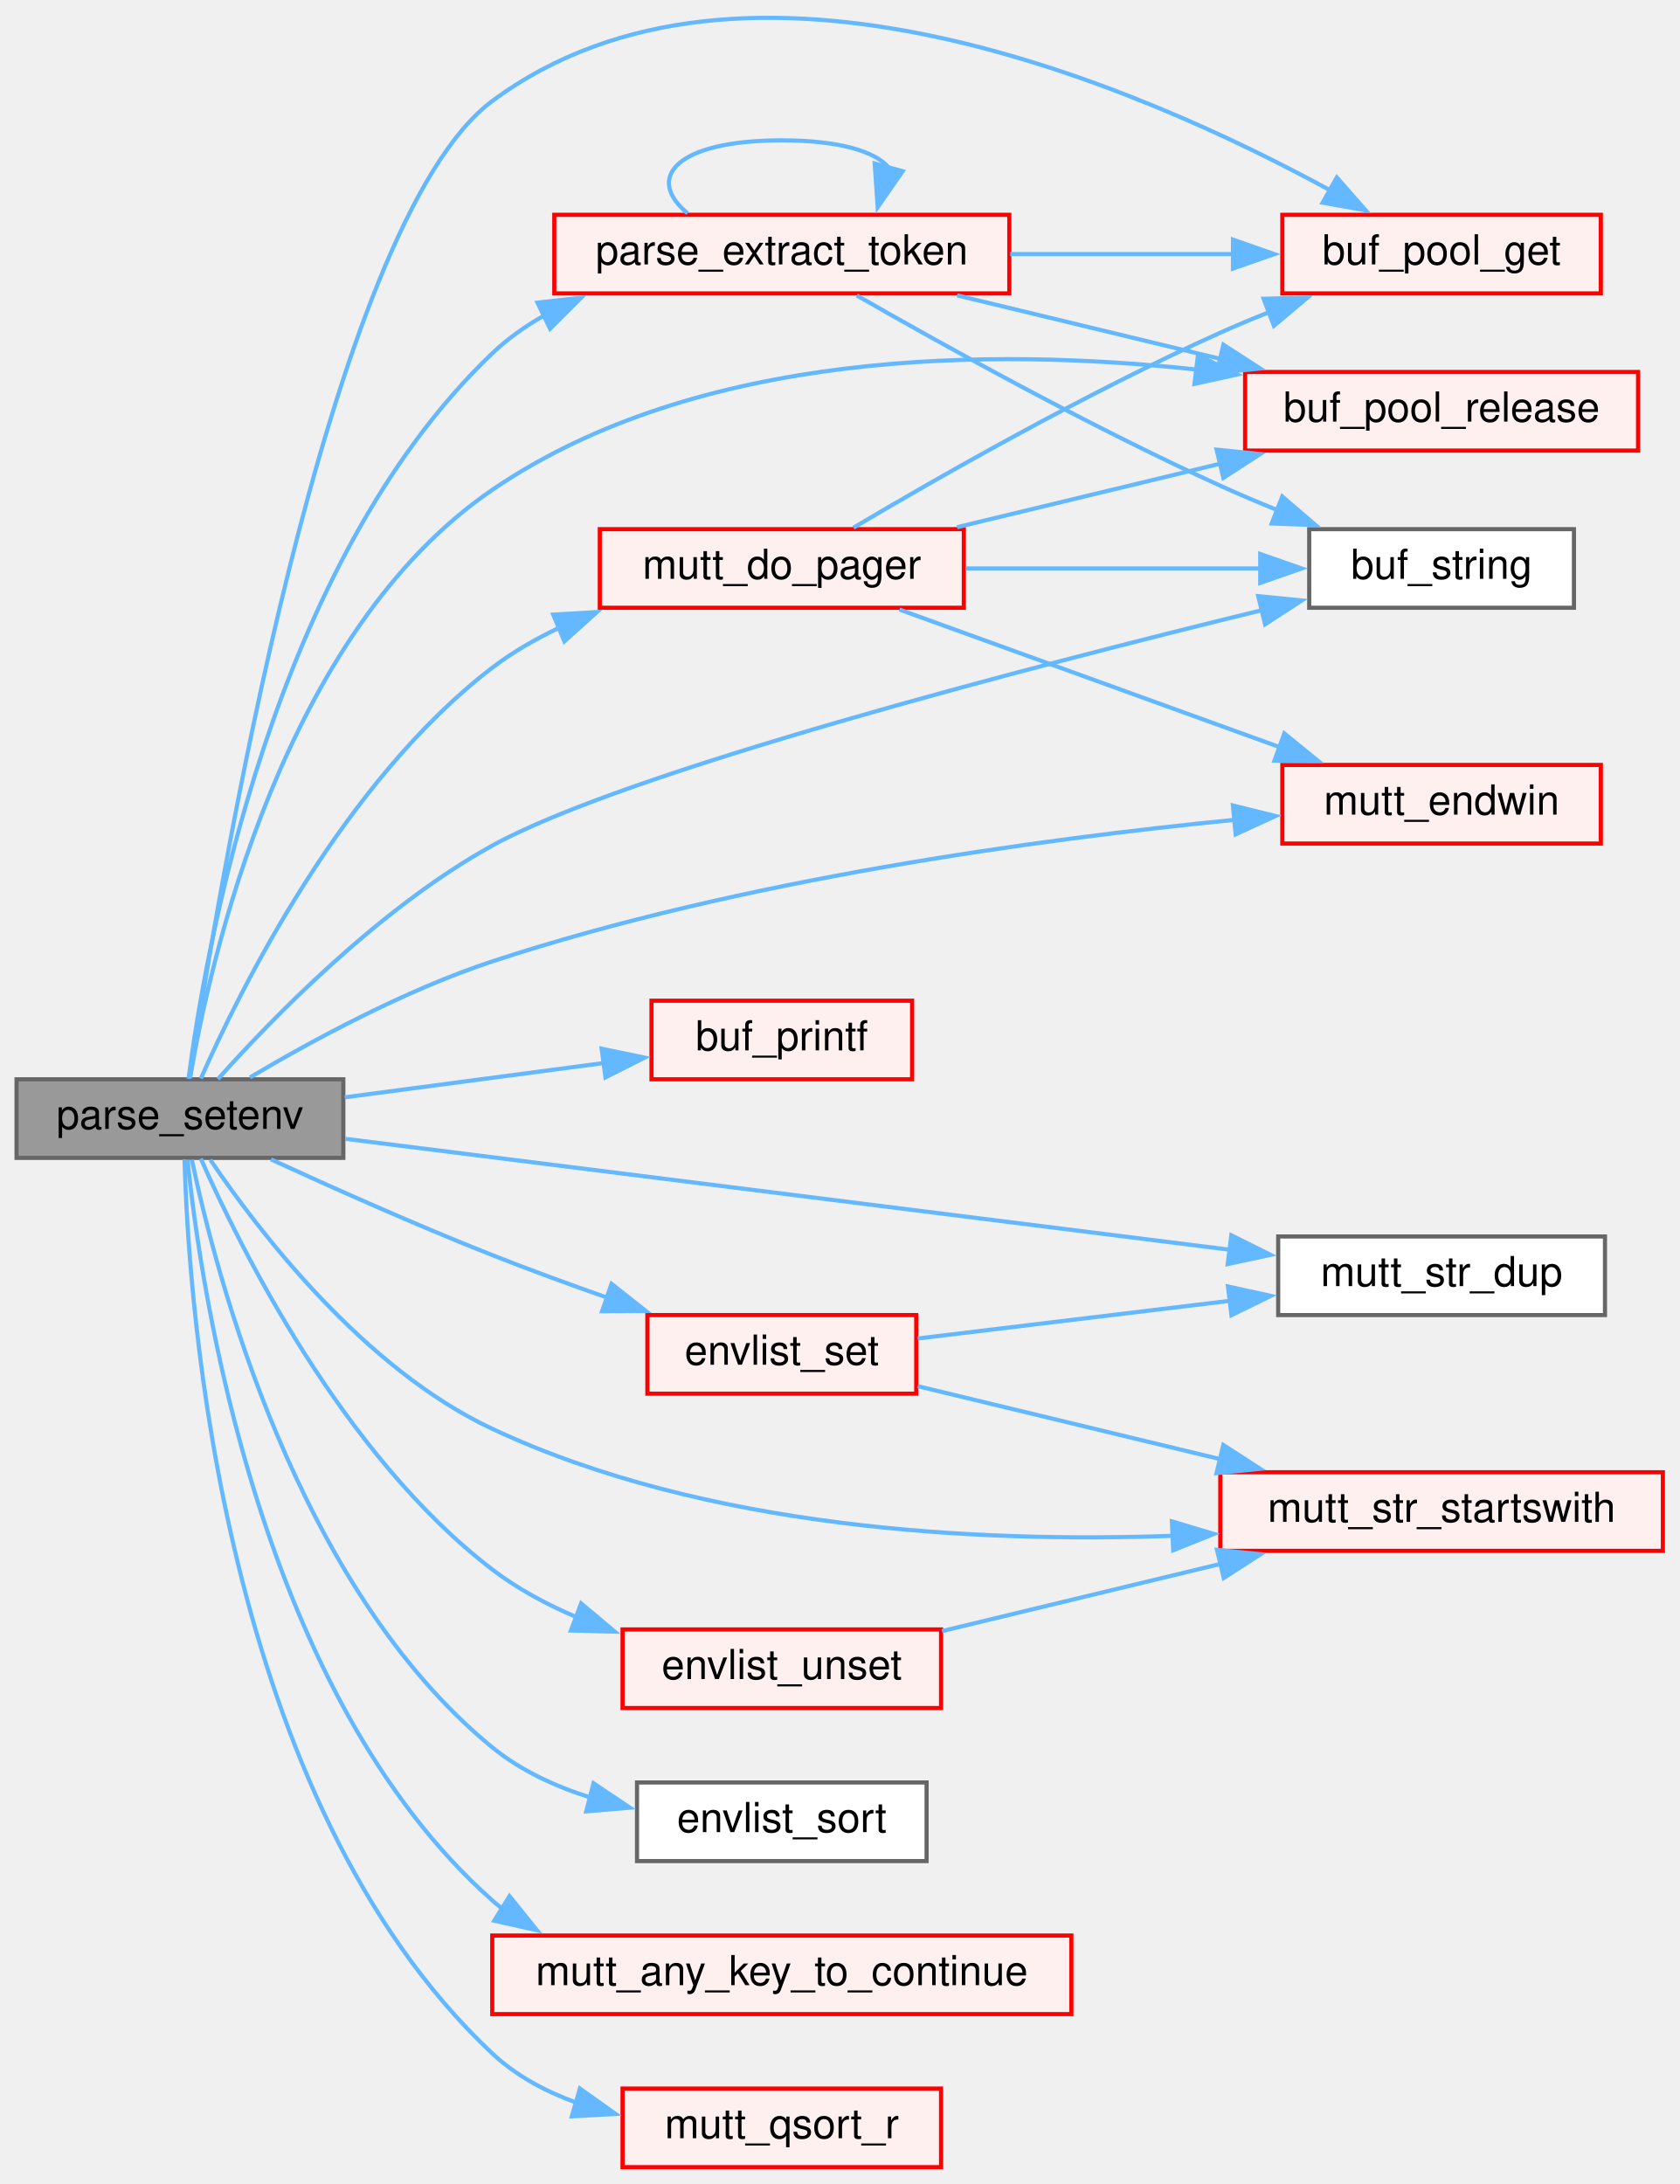
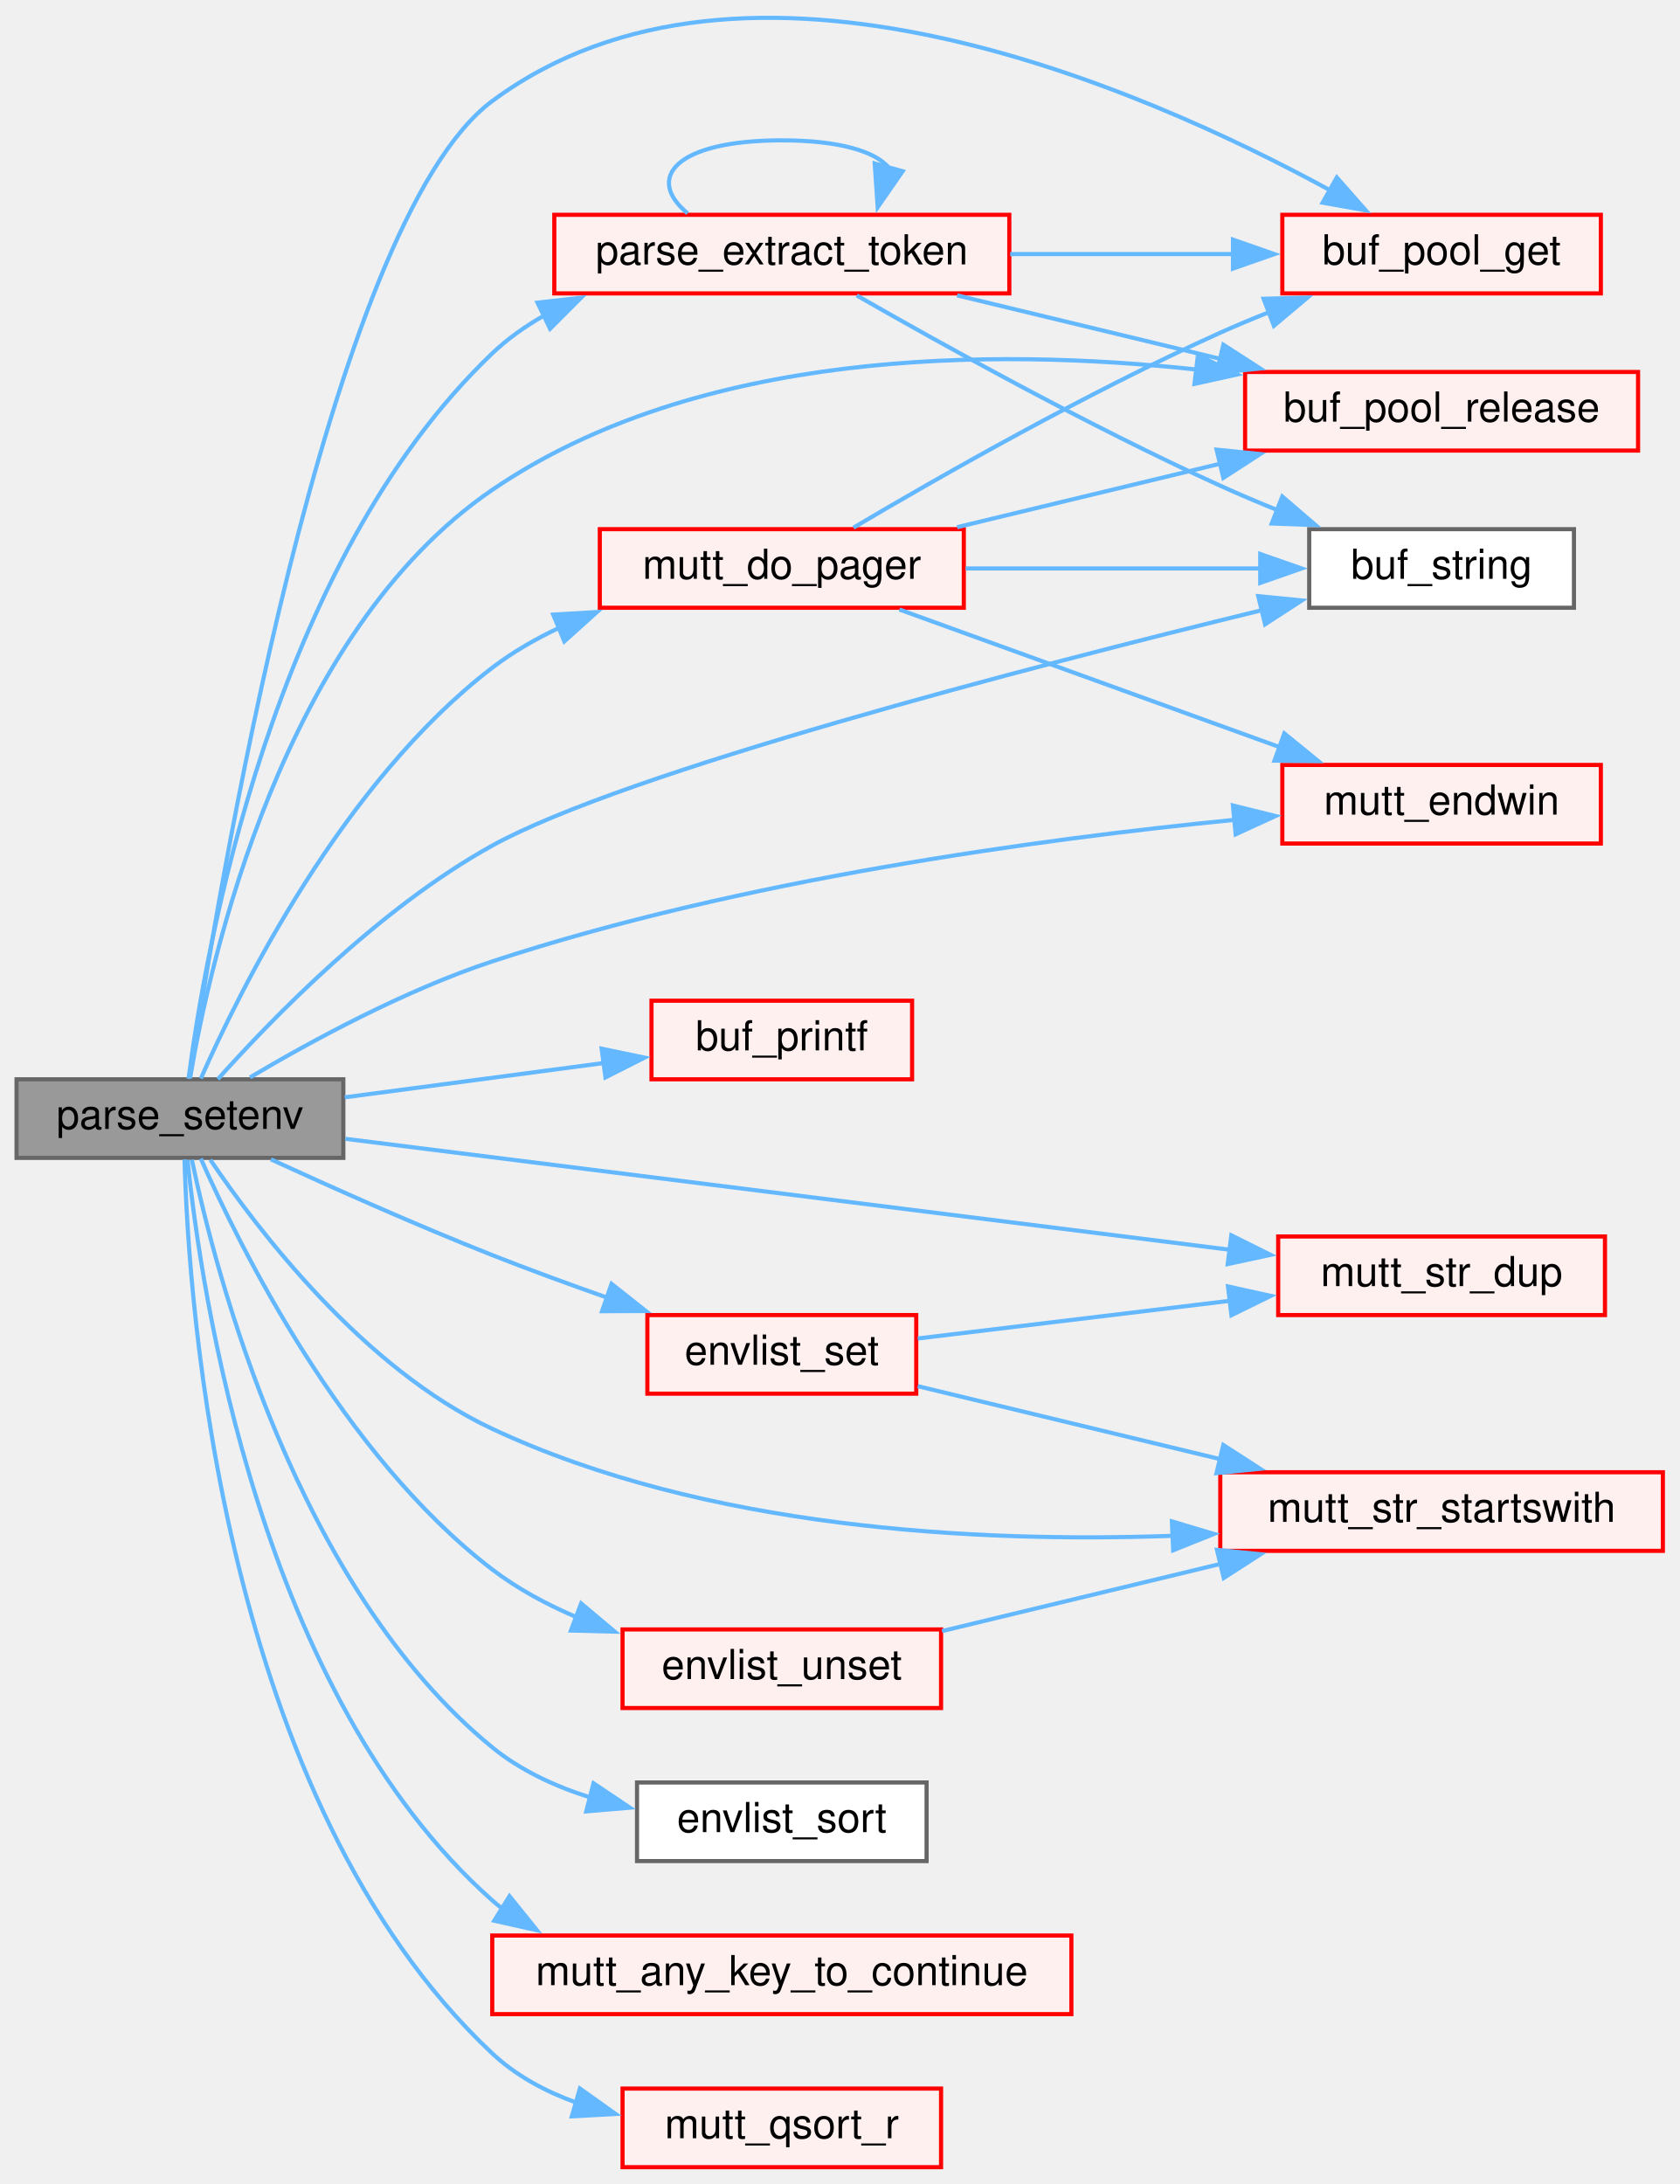
<svg xmlns="http://www.w3.org/2000/svg" xmlns:xlink="http://www.w3.org/1999/xlink" width="406pt" height="528pt" viewBox="0.00 0.00 406.00 527.86">
  <g id="graph0" class="graph" transform="scale(1 1) rotate(0) translate(4 523.86)">
    <g id="node1" class="node">
      <g id="a_node1">
        <a xlink:title="Parse the 'setenv' and 'unsetenv' commands - Implements Command::parse() -.">
          <polygon fill="#999999" stroke="#666666" points="79,-263 0,-263 0,-244 79,-244 79,-263" />
          <text text-anchor="middle" x="39.5" y="-251" font-family="Helvetica,sans-Serif" font-size="10.00">parse_setenv</text>
        </a>
      </g>
    </g>
    <g id="node2" class="node">
      <g id="a_node2">
        <a xlink:href="pool_8c.html#a41cba27c25d33cb6822789a2856093f2" target="_top" xlink:title="Get a Buffer from the pool.">
          <polygon fill="#fff0f0" stroke="red" points="383,-472 306,-472 306,-453 383,-453 383,-472" />
          <text text-anchor="middle" x="344.5" y="-460" font-family="Helvetica,sans-Serif" font-size="10.00">buf_pool_get</text>
        </a>
      </g>
    </g>
    <g id="edge1" class="edge">
      <path fill="none" stroke="#63b8ff" d="M41.9,-263.23C48.17,-305.19 75.04,-469.85 115,-499.5 176.1,-544.84 271.8,-502.88 317.51,-477.95" />
      <polygon fill="#63b8ff" stroke="#63b8ff" points="319.17,-481.03 326.17,-473.08 315.74,-474.93 319.17,-481.03" />
    </g>
    <g id="node3" class="node">
      <g id="a_node3">
        <a xlink:href="pool_8c.html#a4cc6068279461cb8628219586dfa35a1" target="_top" xlink:title="Return a Buffer to the pool.">
          <polygon fill="#fff0f0" stroke="red" points="392,-434 297,-434 297,-415 392,-415 392,-434" />
          <text text-anchor="middle" x="344.5" y="-422" font-family="Helvetica,sans-Serif" font-size="10.00">buf_pool_release</text>
        </a>
      </g>
    </g>
    <g id="edge2" class="edge">
      <path fill="none" stroke="#63b8ff" d="M41.98,-263.49C46.72,-291.47 64.27,-370.87 115,-405.5 164.87,-439.54 235.86,-439.92 285.44,-434.57" />
      <polygon fill="#63b8ff" stroke="#63b8ff" points="285.6,-438.07 295.11,-433.4 284.77,-431.12 285.6,-438.07" />
    </g>
    <g id="node4" class="node">
      <g id="a_node4">
        <a xlink:href="buffer_8c.html#a02123807d31181ac701b566226e93b33" target="_top" xlink:title="Format a string overwriting a Buffer.">
          <polygon fill="#fff0f0" stroke="red" points="216.5,-282 153.5,-282 153.5,-263 216.5,-263 216.5,-282" />
          <text text-anchor="middle" x="185" y="-270" font-family="Helvetica,sans-Serif" font-size="10.00">buf_printf</text>
        </a>
      </g>
    </g>
    <g id="edge3" class="edge">
      <path fill="none" stroke="#63b8ff" d="M79.33,-258.64C98.76,-261.21 122.3,-264.33 142.13,-266.96" />
      <polygon fill="#63b8ff" stroke="#63b8ff" points="141.45,-270.4 151.82,-268.24 142.37,-263.46 141.45,-270.4" />
    </g>
    <g id="node5" class="node">
      <g id="a_node5">
        <a xlink:href="buffer_8h.html#a728ebc5a947b77c8d56db44ce553a7ab" target="_top" xlink:title="Convert a buffer to a const char * &quot;string&quot;.">
          <polygon fill="white" stroke="#666666" points="376.5,-396 312.5,-396 312.5,-377 376.5,-377 376.5,-396" />
          <text text-anchor="middle" x="344.5" y="-384" font-family="Helvetica,sans-Serif" font-size="10.00">buf_string</text>
        </a>
      </g>
    </g>
    <g id="edge4" class="edge">
      <path fill="none" stroke="#63b8ff" d="M48.68,-263.04C61.43,-277.34 87.48,-304.28 115,-319.5 147.07,-337.23 244.31,-362.54 301.07,-376.42" />
      <polygon fill="#63b8ff" stroke="#63b8ff" points="300.18,-379.81 310.72,-378.77 301.83,-373 300.18,-379.81" />
    </g>
    <g id="node6" class="node">
      <g id="a_node6">
        <a xlink:href="envlist_8c.html#a8643dfebf12ab95f38021cf7fac716cc" target="_top" xlink:title="Set an environment variable.">
          <polygon fill="#fff0f0" stroke="red" points="217.5,-206 152.5,-206 152.5,-187 217.5,-187 217.5,-206" />
          <text text-anchor="middle" x="185" y="-194" font-family="Helvetica,sans-Serif" font-size="10.00">envlist_set</text>
        </a>
      </g>
    </g>
    <g id="edge5" class="edge">
      <path fill="none" stroke="#63b8ff" d="M61.5,-243.64C76.32,-236.83 96.71,-227.72 115,-220.5 123.89,-216.99 133.53,-213.47 142.7,-210.24" />
      <polygon fill="#63b8ff" stroke="#63b8ff" points="143.84,-213.55 152.14,-206.98 141.55,-206.94 143.84,-213.55" />
    </g>
    <g id="node7" class="node">
      <g id="a_node7">
        <a xlink:href="mutt_2string_8c.html#a3fe33d90e4814281cd57de048119c950" target="_top" xlink:title="Copy a string, safely.">
-           <polygon fill="white" stroke="#666666" points="384,-225 305,-225 305,-206 384,-206 384,-225" />
+           <polygon fill="#fff0f0" stroke="red" points="384,-225 305,-225 305,-206 384,-206 384,-225" />
          <text text-anchor="middle" x="344.5" y="-213" font-family="Helvetica,sans-Serif" font-size="10.00">mutt_str_dup</text>
        </a>
      </g>
    </g>
    <g id="edge19" class="edge">
      <path fill="none" stroke="#63b8ff" d="M79.49,-248.61C134.15,-241.76 233.56,-229.29 293.57,-221.76" />
      <polygon fill="#63b8ff" stroke="#63b8ff" points="293.67,-225.28 303.16,-220.56 292.8,-218.33 293.67,-225.28" />
    </g>
    <g id="node8" class="node">
      <g id="a_node8">
        <a xlink:href="mutt_2string_8c.html#a9bf968304f4f9b49e24215cb2e28d22d" target="_top" xlink:title="Check whether a string starts with a prefix.">
          <polygon fill="#fff0f0" stroke="red" points="398,-168 291,-168 291,-149 398,-149 398,-168" />
          <text text-anchor="middle" x="344.5" y="-156" font-family="Helvetica,sans-Serif" font-size="10.00">mutt_str_startswith</text>
        </a>
      </g>
    </g>
    <g id="edge20" class="edge">
      <path fill="none" stroke="#63b8ff" d="M46.86,-243.53C58.22,-226.72 83.75,-193.13 115,-178.5 166.64,-154.31 232,-150.93 279.58,-152.64" />
      <polygon fill="#63b8ff" stroke="#63b8ff" points="279.3,-156.13 289.45,-153.09 279.62,-149.14 279.3,-156.13" />
    </g>
    <g id="node9" class="node">
      <g id="a_node9">
        <a xlink:href="group__sort__api.html#ga387c03d3ad5d586efbe4cb66900ca57f" target="_top" xlink:title="Compare two environment strings - Implements sort_t -.">
          <polygon fill="white" stroke="#666666" points="220,-93 150,-93 150,-74 220,-74 220,-93" />
          <text text-anchor="middle" x="185" y="-81" font-family="Helvetica,sans-Serif" font-size="10.00">envlist_sort</text>
        </a>
      </g>
    </g>
    <g id="edge8" class="edge">
      <path fill="none" stroke="#63b8ff" d="M42.38,-243.55C48.07,-216.35 67.67,-140.18 115,-101.5 121.8,-95.94 130.13,-92.09 138.61,-89.41" />
      <polygon fill="#63b8ff" stroke="#63b8ff" points="139.48,-92.8 148.28,-86.91 137.73,-86.02 139.48,-92.8" />
    </g>
    <g id="node10" class="node">
      <g id="a_node10">
        <a xlink:href="envlist_8c.html#adfd13ffecec0c62acf36151a8ea41ac2" target="_top" xlink:title="Unset an environment variable.">
          <polygon fill="#fff0f0" stroke="red" points="223.5,-130 146.5,-130 146.5,-111 223.5,-111 223.5,-130" />
          <text text-anchor="middle" x="185" y="-118" font-family="Helvetica,sans-Serif" font-size="10.00">envlist_unset</text>
        </a>
      </g>
    </g>
    <g id="edge9" class="edge">
      <path fill="none" stroke="#63b8ff" d="M44.55,-243.82C53.85,-222.71 78.77,-172.21 115,-144.5 121.09,-139.84 128.16,-136.04 135.39,-132.96" />
      <polygon fill="#63b8ff" stroke="#63b8ff" points="136.49,-136.29 144.61,-129.47 134.02,-129.74 136.49,-136.29" />
    </g>
    <g id="node11" class="node">
      <g id="a_node11">
        <a xlink:href="curs__lib_8c.html#ab6a61cdfcf8c2c73ee59381c79c79774" target="_top" xlink:title="Prompt the user to 'press any key' and wait.">
          <polygon fill="#fff0f0" stroke="red" points="255,-56 115,-56 115,-37 255,-37 255,-56" />
          <text text-anchor="middle" x="185" y="-44" font-family="Helvetica,sans-Serif" font-size="10.00">mutt_any_key_to_continue</text>
        </a>
      </g>
    </g>
    <g id="edge11" class="edge">
      <path fill="none" stroke="#63b8ff" d="M41.34,-243.51C44.54,-212.08 58.78,-114.33 115,-64.5 115.79,-63.8 116.6,-63.13 117.44,-62.48" />
      <polygon fill="#63b8ff" stroke="#63b8ff" points="119.17,-65.52 125.82,-57.27 115.48,-59.58 119.17,-65.52" />
    </g>
    <g id="node12" class="node">
      <g id="a_node12">
        <a xlink:href="do__pager_8c.html#a9d3af21b7fdf24249c261a9a1aa9f3be" target="_top" xlink:title="Display some page-able text to the user (help or attachment)">
          <polygon fill="#fff0f0" stroke="red" points="229,-396 141,-396 141,-377 229,-377 229,-396" />
          <text text-anchor="middle" x="185" y="-384" font-family="Helvetica,sans-Serif" font-size="10.00">mutt_do_pager</text>
        </a>
      </g>
    </g>
    <g id="edge12" class="edge">
      <path fill="none" stroke="#63b8ff" d="M44.55,-263.18C53.85,-284.29 78.77,-334.79 115,-362.5 119.91,-366.26 125.45,-369.45 131.21,-372.17" />
      <polygon fill="#63b8ff" stroke="#63b8ff" points="129.74,-375.34 140.31,-375.96 132.43,-368.88 129.74,-375.34" />
    </g>
    <g id="node13" class="node">
      <g id="a_node13">
        <a xlink:href="curs__lib_8c.html#acd14d074d8b9e6cb21e851dd573cdec2" target="_top" xlink:title="Shutdown curses.">
          <polygon fill="#fff0f0" stroke="red" points="383,-339 306,-339 306,-320 383,-320 383,-339" />
          <text text-anchor="middle" x="344.5" y="-327" font-family="Helvetica,sans-Serif" font-size="10.00">mutt_endwin</text>
        </a>
      </g>
    </g>
    <g id="edge17" class="edge">
      <path fill="none" stroke="#63b8ff" d="M56.44,-263.46C71.12,-272.17 93.76,-284.5 115,-291.5 175.04,-311.28 247.49,-321.09 294.48,-325.73" />
      <polygon fill="#63b8ff" stroke="#63b8ff" points="294.06,-329.2 304.35,-326.65 294.72,-322.23 294.06,-329.2" />
    </g>
    <g id="node14" class="node">
      <g id="a_node14">
        <a xlink:href="qsort__r_8c.html#adb31a05f44d011c04f6df8752c8f05de" target="_top" xlink:title="Sort an array, where the comparator has access to opaque data rather than requiring global variables.">
          <polygon fill="#fff0f0" stroke="red" points="223.5,-19 146.5,-19 146.5,0 223.5,0 223.5,-19" />
          <text text-anchor="middle" x="185" y="-7" font-family="Helvetica,sans-Serif" font-size="10.00">mutt_qsort_r</text>
        </a>
      </g>
    </g>
    <g id="edge18" class="edge">
      <path fill="none" stroke="#63b8ff" d="M40.61,-243.63C41.55,-208.58 49.64,-88.86 115,-27.5 120.7,-22.15 127.79,-18.34 135.23,-15.64" />
      <polygon fill="#63b8ff" stroke="#63b8ff" points="136.19,-19.01 144.82,-12.86 134.24,-12.29 136.19,-19.01" />
    </g>
    <g id="node15" class="node">
      <g id="a_node15">
        <a xlink:href="extract_8c.html#a2bdbddd6f12833e1b893bbffda6d64a3" target="_top" xlink:title="Extract one token from a string.">
          <polygon fill="#fff0f0" stroke="red" points="240,-472 130,-472 130,-453 240,-453 240,-472" />
          <text text-anchor="middle" x="185" y="-460" font-family="Helvetica,sans-Serif" font-size="10.00">parse_extract_token</text>
        </a>
      </g>
    </g>
    <g id="edge21" class="edge">
      <path fill="none" stroke="#63b8ff" d="M41.58,-263.1C45.49,-293.34 61.61,-387.62 115,-438.5 118.72,-442.04 122.98,-445.06 127.53,-447.64" />
      <polygon fill="#63b8ff" stroke="#63b8ff" points="125.94,-450.76 136.47,-451.95 128.98,-444.45 125.94,-450.76" />
    </g>
    <g id="edge6" class="edge">
      <path fill="none" stroke="#63b8ff" d="M217.87,-200.34C239.52,-202.96 268.6,-206.46 293.33,-209.45" />
      <polygon fill="#63b8ff" stroke="#63b8ff" points="292.86,-212.92 303.21,-210.64 293.7,-205.97 292.86,-212.92" />
    </g>
    <g id="edge7" class="edge">
      <path fill="none" stroke="#63b8ff" d="M217.87,-188.81C238.82,-183.76 266.74,-177.02 290.93,-171.18" />
      <polygon fill="#63b8ff" stroke="#63b8ff" points="291.73,-174.59 300.63,-168.84 290.09,-167.79 291.73,-174.59" />
    </g>
    <g id="edge10" class="edge">
      <path fill="none" stroke="#63b8ff" d="M223.73,-129.6C243.97,-134.49 269.23,-140.58 291.32,-145.91" />
      <polygon fill="#63b8ff" stroke="#63b8ff" points="290.2,-149.24 300.74,-148.18 291.84,-142.44 290.2,-149.24" />
    </g>
    <g id="edge13" class="edge">
      <path fill="none" stroke="#63b8ff" d="M202.34,-396.37C222.67,-408.41 258.65,-428.96 291,-443.5 294.8,-445.21 298.81,-446.88 302.85,-448.48" />
      <polygon fill="#63b8ff" stroke="#63b8ff" points="301.48,-451.7 312.07,-451.98 303.96,-445.16 301.48,-451.7" />
    </g>
    <g id="edge14" class="edge">
      <path fill="none" stroke="#63b8ff" d="M227.38,-396.48C246.84,-401.18 270.25,-406.83 290.95,-411.82" />
      <polygon fill="#63b8ff" stroke="#63b8ff" points="290.11,-415.22 300.65,-414.16 291.75,-408.41 290.11,-415.22" />
    </g>
    <g id="edge15" class="edge">
      <path fill="none" stroke="#63b8ff" d="M229.45,-386.5C251.68,-386.5 278.64,-386.5 300.77,-386.5" />
      <polygon fill="#63b8ff" stroke="#63b8ff" points="300.66,-390 310.66,-386.5 300.66,-383 300.66,-390" />
    </g>
    <g id="edge16" class="edge">
      <path fill="none" stroke="#63b8ff" d="M213.43,-376.57C238.88,-367.36 276.98,-353.57 305.37,-343.3" />
      <polygon fill="#63b8ff" stroke="#63b8ff" points="306.48,-346.62 314.69,-339.93 304.1,-340.04 306.48,-346.62" />
    </g>
    <g id="edge22" class="edge">
      <path fill="none" stroke="#63b8ff" d="M240.2,-462.5C257.7,-462.5 276.99,-462.5 294.12,-462.5" />
      <polygon fill="#63b8ff" stroke="#63b8ff" points="294.07,-466 304.07,-462.5 294.07,-459 294.07,-466" />
    </g>
    <g id="edge23" class="edge">
      <path fill="none" stroke="#63b8ff" d="M227.38,-452.52C246.84,-447.82 270.25,-442.17 290.95,-437.18" />
      <polygon fill="#63b8ff" stroke="#63b8ff" points="291.75,-440.59 300.65,-434.84 290.11,-433.78 291.75,-440.59" />
    </g>
    <g id="edge24" class="edge">
      <path fill="none" stroke="#63b8ff" d="M203.13,-452.5C223.64,-440.73 259.22,-420.96 291,-406.5 295.52,-404.45 300.31,-402.42 305.1,-400.49" />
      <polygon fill="#63b8ff" stroke="#63b8ff" points="305.99,-403.89 314.03,-396.99 303.44,-397.37 305.99,-403.89" />
    </g>
    <g id="edge25" class="edge">
      <path fill="none" stroke="#63b8ff" d="M162.22,-472.37C151.83,-480.94 159.42,-490 185,-490 198.99,-490 207.6,-487.29 210.83,-483.43" />
      <polygon fill="#63b8ff" stroke="#63b8ff" points="214.21,-482.54 208.18,-473.83 207.46,-484.4 214.21,-482.54" />
    </g>
  </g>
</svg>
